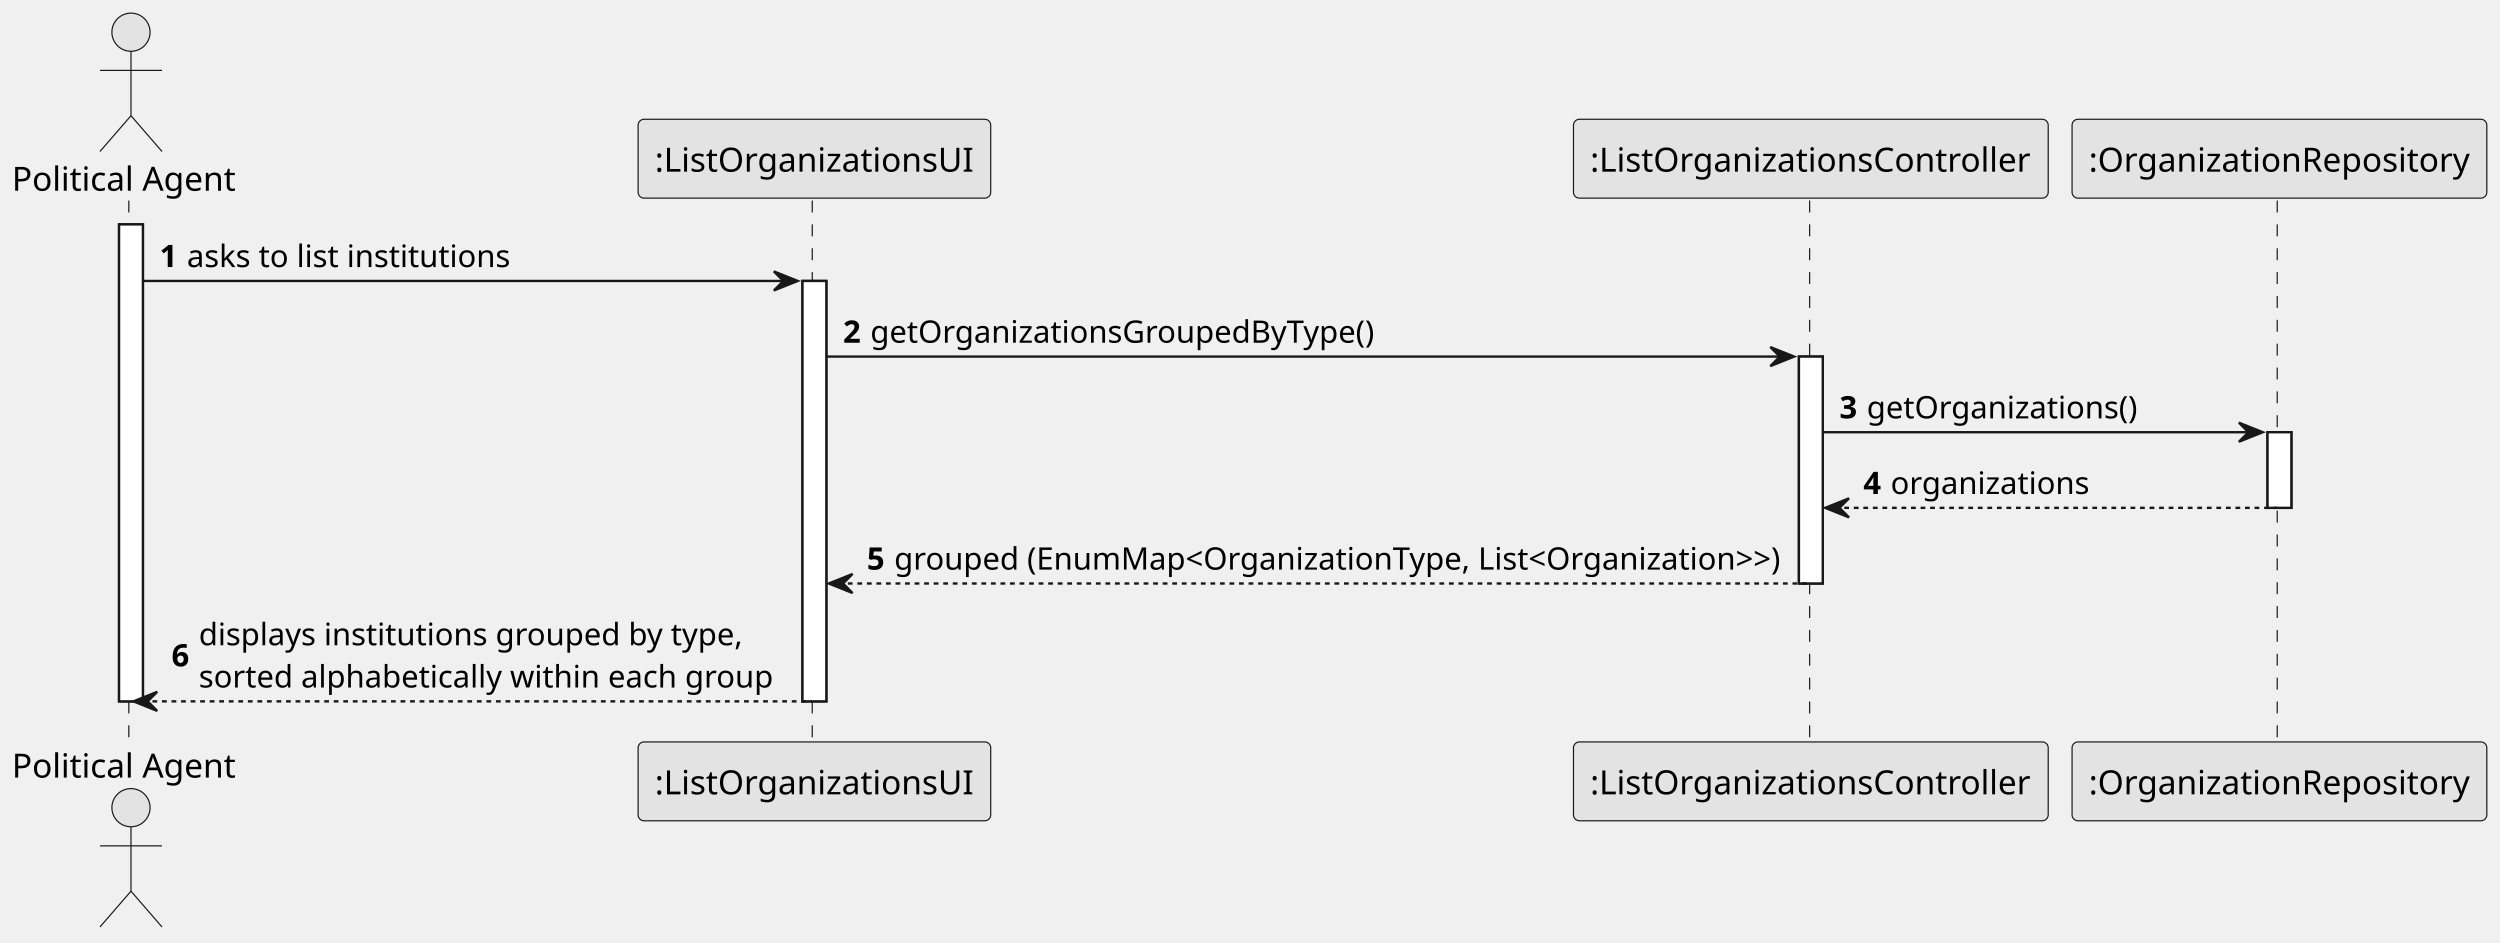
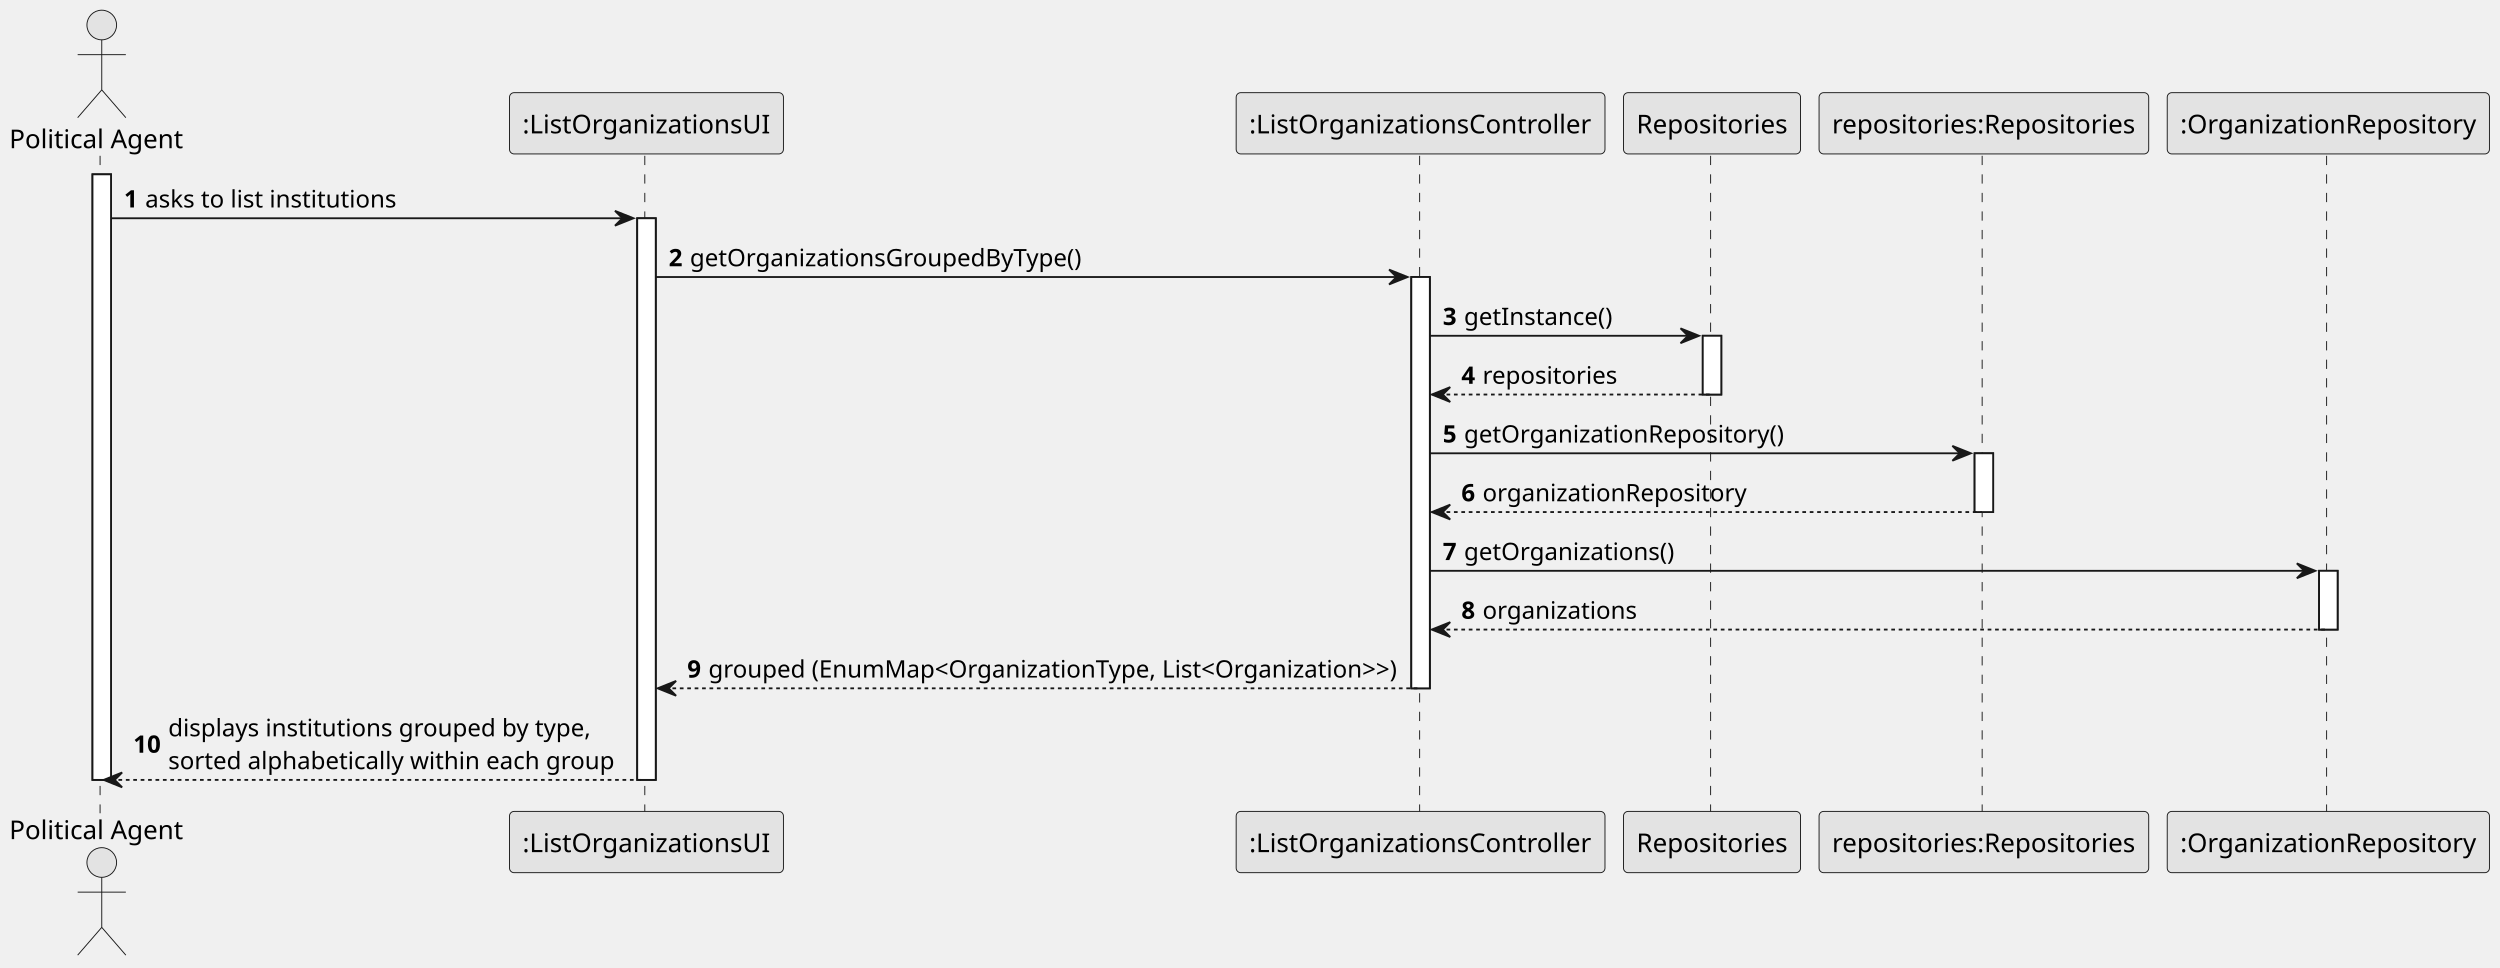
- <svg xmlns="http://www.w3.org/2000/svg" contentStyleType="text/css" data-diagram-type="SEQUENCE" height="395px" preserveAspectRatio="none" style="width:1048px;height:395px;background:#FFFFFF;" version="1.1" viewBox="0 0 1048 395" width="1048px" zoomAndPan="magnify">
+ <svg xmlns="http://www.w3.org/2000/svg" contentStyleType="text/css" data-diagram-type="SEQUENCE" height="522px" preserveAspectRatio="none" style="width:1349px;height:522px;background:#FFFFFF;" version="1.1" viewBox="0 0 1349 522" width="1349px" zoomAndPan="magnify">
  <defs />
  <g>
    <g>
-       <rect fill="#FFFFFF" height="199.942" style="stroke:#181818;stroke-width:1;" width="10" x="49.907" y="94.068" />
+       <rect fill="#FFFFFF" height="326.766" style="stroke:#181818;stroke-width:1;" width="10" x="49.907" y="94.068" />
    </g>
    <g>
-       <rect fill="#FFFFFF" height="176.236" style="stroke:#181818;stroke-width:1;" width="10" x="336.402" y="117.774" />
+       <rect fill="#FFFFFF" height="303.06" style="stroke:#181818;stroke-width:1;" width="10" x="343.838" y="117.774" />
    </g>
    <g>
-       <rect fill="#FFFFFF" height="95.118" style="stroke:#181818;stroke-width:1;" width="10" x="754.106" y="149.48" />
+       <rect fill="#FFFFFF" height="221.942" style="stroke:#181818;stroke-width:1;" width="10" x="761.542" y="149.48" />
    </g>
    <g>
-       <rect fill="#FFFFFF" height="31.706" style="stroke:#181818;stroke-width:1;" width="10" x="950.544" y="181.186" />
+       <rect fill="#FFFFFF" height="31.706" style="stroke:#181818;stroke-width:1;" width="10" x="918.808" y="181.186" />
    </g>
-     <g class="participant-lifeline" data-entity-uid="part1" data-qualified-name="PA" id="part1-lifeline">
-       <g>
-         <rect fill="#000000" fill-opacity="0" height="227.942" width="8" x="50.907" y="84.068" />
-         <line style="stroke:#181818;stroke-width:0.5;stroke-dasharray:5,5;" x1="54" x2="54" y1="84.068" y2="312.01" />
-       </g>
+     <g>
+       <rect fill="#FFFFFF" height="31.706" style="stroke:#181818;stroke-width:1;" width="10" x="1065.504" y="244.598" />
    </g>
-     <g class="participant-lifeline" data-entity-uid="part2" data-qualified-name="UI" id="part2-lifeline">
-       <g>
-         <rect fill="#000000" fill-opacity="0" height="227.942" width="8" x="337.402" y="84.068" />
-         <line style="stroke:#181818;stroke-width:0.5;stroke-dasharray:5,5;" x1="340.496" x2="340.496" y1="84.068" y2="312.01" />
-       </g>
+     <g>
+       <rect fill="#FFFFFF" height="31.706" style="stroke:#181818;stroke-width:1;" width="10" x="1251.371" y="308.01" />
    </g>
-     <g class="participant-lifeline" data-entity-uid="part3" data-qualified-name="CTRL" id="part3-lifeline">
-       <g>
-         <rect fill="#000000" fill-opacity="0" height="227.942" width="8" x="755.106" y="84.068" />
-         <line style="stroke:#181818;stroke-width:0.5;stroke-dasharray:5,5;" x1="758.602" x2="758.602" y1="84.068" y2="312.01" />
-       </g>
+     <g>
+       <rect fill="#000000" fill-opacity="0" height="354.766" width="8" x="50.907" y="84.068" />
+       <line style="stroke:#181818;stroke-width:0.5;stroke-dasharray:5,5;" x1="54" x2="54" y1="84.068" y2="438.834" />
    </g>
-     <g class="participant-lifeline" data-entity-uid="part4" data-qualified-name="REPO" id="part4-lifeline">
-       <g>
-         <rect fill="#000000" fill-opacity="0" height="227.942" width="8" x="951.544" y="84.068" />
-         <line style="stroke:#181818;stroke-width:0.5;stroke-dasharray:5,5;" x1="954.611" x2="954.611" y1="84.068" y2="312.01" />
-       </g>
+     <g>
+       <rect fill="#000000" fill-opacity="0" height="354.766" width="8" x="344.838" y="84.068" />
+       <line style="stroke:#181818;stroke-width:0.5;stroke-dasharray:5,5;" x1="347.932" x2="347.932" y1="84.068" y2="438.834" />
    </g>
-     <g class="participant participant-head" data-entity-uid="part1" data-qualified-name="PA" id="part1-head">
+     <g>
+       <rect fill="#000000" fill-opacity="0" height="354.766" width="8" x="762.542" y="84.068" />
+       <line style="stroke:#181818;stroke-width:0.5;stroke-dasharray:5,5;" x1="766.038" x2="766.038" y1="84.068" y2="438.834" />
+     </g>
+     <g>
+       <rect fill="#000000" fill-opacity="0" height="354.766" width="8" x="919.808" y="84.068" />
+       <line style="stroke:#181818;stroke-width:0.5;stroke-dasharray:5,5;" x1="923.047" x2="923.047" y1="84.068" y2="438.834" />
+     </g>
+     <g>
+       <rect fill="#000000" fill-opacity="0" height="354.766" width="8" x="1066.504" y="84.068" />
+       <line style="stroke:#181818;stroke-width:0.5;stroke-dasharray:5,5;" x1="1069.569" x2="1069.569" y1="84.068" y2="438.834" />
+     </g>
+     <g>
+       <rect fill="#000000" fill-opacity="0" height="354.766" width="8" x="1252.371" y="84.068" />
+       <line style="stroke:#181818;stroke-width:0.5;stroke-dasharray:5,5;" x1="1255.438" x2="1255.438" y1="84.068" y2="438.834" />
+     </g>
+     <g class="participant participant-head" data-participant="PA">
      <text fill="#000000" font-family="sans-serif" font-size="14" lengthAdjust="spacing" textLength="93.814" x="5" y="79.966">Political Agent</text>
      <ellipse cx="54.907" cy="13.5" fill="#E3E3E3" rx="8" ry="8" style="stroke:#181818;stroke-width:0.5;" />
      <path d="M54.907,21.5 L54.907,48.5 M41.907,29.5 L67.907,29.5 M54.907,48.5 L41.907,63.5 M54.907,48.5 L67.907,63.5" fill="none" style="stroke:#181818;stroke-width:0.5;" />
    </g>
-     <g class="participant participant-tail" data-entity-uid="part1" data-qualified-name="PA" id="part1-tail">
-       <text fill="#000000" font-family="sans-serif" font-size="14" lengthAdjust="spacing" textLength="93.814" x="5" y="325.976">Political Agent</text>
-       <ellipse cx="54.907" cy="338.578" fill="#E3E3E3" rx="8" ry="8" style="stroke:#181818;stroke-width:0.5;" />
-       <path d="M54.907,346.578 L54.907,373.578 M41.907,354.578 L67.907,354.578 M54.907,373.578 L41.907,388.578 M54.907,373.578 L67.907,388.578" fill="none" style="stroke:#181818;stroke-width:0.5;" />
+     <g class="participant participant-tail" data-participant="PA">
+       <text fill="#000000" font-family="sans-serif" font-size="14" lengthAdjust="spacing" textLength="93.814" x="5" y="452.8">Political Agent</text>
+       <ellipse cx="54.907" cy="465.402" fill="#E3E3E3" rx="8" ry="8" style="stroke:#181818;stroke-width:0.5;" />
+       <path d="M54.907,473.402 L54.907,500.402 M41.907,481.402 L67.907,481.402 M54.907,500.402 L41.907,515.402 M54.907,500.402 L67.907,515.402" fill="none" style="stroke:#181818;stroke-width:0.5;" />
    </g>
-     <g class="participant participant-head" data-entity-uid="part2" data-qualified-name="UI" id="part2-head">
-       <rect fill="#E3E3E3" height="33.068" rx="2.5" ry="2.5" style="stroke:#181818;stroke-width:0.5;" width="147.811" x="267.496" y="50" />
-       <text fill="#000000" font-family="sans-serif" font-size="14" lengthAdjust="spacing" textLength="133.811" x="274.496" y="71.966">:ListOrganizationsUI</text>
+     <g class="participant participant-head" data-participant="UI">
+       <rect fill="#E3E3E3" height="33.068" rx="2.5" ry="2.5" style="stroke:#181818;stroke-width:0.5;" width="147.811" x="274.932" y="50" />
+       <text fill="#000000" font-family="sans-serif" font-size="14" lengthAdjust="spacing" textLength="133.811" x="281.932" y="71.966">:ListOrganizationsUI</text>
    </g>
-     <g class="participant participant-tail" data-entity-uid="part2" data-qualified-name="UI" id="part2-tail">
-       <rect fill="#E3E3E3" height="33.068" rx="2.5" ry="2.5" style="stroke:#181818;stroke-width:0.5;" width="147.811" x="267.496" y="311.01" />
-       <text fill="#000000" font-family="sans-serif" font-size="14" lengthAdjust="spacing" textLength="133.811" x="274.496" y="332.976">:ListOrganizationsUI</text>
+     <g class="participant participant-tail" data-participant="UI">
+       <rect fill="#E3E3E3" height="33.068" rx="2.5" ry="2.5" style="stroke:#181818;stroke-width:0.5;" width="147.811" x="274.932" y="437.834" />
+       <text fill="#000000" font-family="sans-serif" font-size="14" lengthAdjust="spacing" textLength="133.811" x="281.932" y="459.8">:ListOrganizationsUI</text>
    </g>
-     <g class="participant participant-head" data-entity-uid="part3" data-qualified-name="CTRL" id="part3-head">
-       <rect fill="#E3E3E3" height="33.068" rx="2.5" ry="2.5" style="stroke:#181818;stroke-width:0.5;" width="199.009" x="659.602" y="50" />
-       <text fill="#000000" font-family="sans-serif" font-size="14" lengthAdjust="spacing" textLength="185.009" x="666.602" y="71.966">:ListOrganizationsController</text>
+     <g class="participant participant-head" data-participant="CTRL">
+       <rect fill="#E3E3E3" height="33.068" rx="2.5" ry="2.5" style="stroke:#181818;stroke-width:0.5;" width="199.009" x="667.038" y="50" />
+       <text fill="#000000" font-family="sans-serif" font-size="14" lengthAdjust="spacing" textLength="185.009" x="674.038" y="71.966">:ListOrganizationsController</text>
    </g>
-     <g class="participant participant-tail" data-entity-uid="part3" data-qualified-name="CTRL" id="part3-tail">
-       <rect fill="#E3E3E3" height="33.068" rx="2.5" ry="2.5" style="stroke:#181818;stroke-width:0.5;" width="199.009" x="659.602" y="311.01" />
-       <text fill="#000000" font-family="sans-serif" font-size="14" lengthAdjust="spacing" textLength="185.009" x="666.602" y="332.976">:ListOrganizationsController</text>
+     <g class="participant participant-tail" data-participant="CTRL">
+       <rect fill="#E3E3E3" height="33.068" rx="2.5" ry="2.5" style="stroke:#181818;stroke-width:0.5;" width="199.009" x="667.038" y="437.834" />
+       <text fill="#000000" font-family="sans-serif" font-size="14" lengthAdjust="spacing" textLength="185.009" x="674.038" y="459.8">:ListOrganizationsController</text>
    </g>
-     <g class="participant participant-head" data-entity-uid="part4" data-qualified-name="REPO" id="part4-head">
-       <rect fill="#E3E3E3" height="33.068" rx="2.5" ry="2.5" style="stroke:#181818;stroke-width:0.5;" width="173.865" x="868.611" y="50" />
-       <text fill="#000000" font-family="sans-serif" font-size="14" lengthAdjust="spacing" textLength="159.865" x="875.611" y="71.966">:OrganizationRepository</text>
+     <g class="participant participant-head" data-participant="REPOS">
+       <rect fill="#E3E3E3" height="33.068" rx="2.5" ry="2.5" style="stroke:#181818;stroke-width:0.5;" width="95.522" x="876.047" y="50" />
+       <text fill="#000000" font-family="sans-serif" font-size="14" lengthAdjust="spacing" textLength="81.522" x="883.047" y="71.966">Repositories</text>
    </g>
-     <g class="participant participant-tail" data-entity-uid="part4" data-qualified-name="REPO" id="part4-tail">
-       <rect fill="#E3E3E3" height="33.068" rx="2.5" ry="2.5" style="stroke:#181818;stroke-width:0.5;" width="173.865" x="868.611" y="311.01" />
-       <text fill="#000000" font-family="sans-serif" font-size="14" lengthAdjust="spacing" textLength="159.865" x="875.611" y="332.976">:OrganizationRepository</text>
+     <g class="participant participant-tail" data-participant="REPOS">
+       <rect fill="#E3E3E3" height="33.068" rx="2.5" ry="2.5" style="stroke:#181818;stroke-width:0.5;" width="95.522" x="876.047" y="437.834" />
+       <text fill="#000000" font-family="sans-serif" font-size="14" lengthAdjust="spacing" textLength="81.522" x="883.047" y="459.8">Repositories</text>
+     </g>
+     <g class="participant participant-head" data-participant="REPOS_SINGLETON">
+       <rect fill="#E3E3E3" height="33.068" rx="2.5" ry="2.5" style="stroke:#181818;stroke-width:0.5;" width="177.869" x="981.569" y="50" />
+       <text fill="#000000" font-family="sans-serif" font-size="14" lengthAdjust="spacing" textLength="163.869" x="988.569" y="71.966">repositories:Repositories</text>
+     </g>
+     <g class="participant participant-tail" data-participant="REPOS_SINGLETON">
+       <rect fill="#E3E3E3" height="33.068" rx="2.5" ry="2.5" style="stroke:#181818;stroke-width:0.5;" width="177.869" x="981.569" y="437.834" />
+       <text fill="#000000" font-family="sans-serif" font-size="14" lengthAdjust="spacing" textLength="163.869" x="988.569" y="459.8">repositories:Repositories</text>
+     </g>
+     <g class="participant participant-head" data-participant="REPO">
+       <rect fill="#E3E3E3" height="33.068" rx="2.5" ry="2.5" style="stroke:#181818;stroke-width:0.5;" width="173.865" x="1169.438" y="50" />
+       <text fill="#000000" font-family="sans-serif" font-size="14" lengthAdjust="spacing" textLength="159.865" x="1176.438" y="71.966">:OrganizationRepository</text>
+     </g>
+     <g class="participant participant-tail" data-participant="REPO">
+       <rect fill="#E3E3E3" height="33.068" rx="2.5" ry="2.5" style="stroke:#181818;stroke-width:0.5;" width="173.865" x="1169.438" y="437.834" />
+       <text fill="#000000" font-family="sans-serif" font-size="14" lengthAdjust="spacing" textLength="159.865" x="1176.438" y="459.8">:OrganizationRepository</text>
    </g>
    <g>
-       <rect fill="#FFFFFF" height="199.942" style="stroke:#181818;stroke-width:1;" width="10" x="49.907" y="94.068" />
+       <rect fill="#FFFFFF" height="326.766" style="stroke:#181818;stroke-width:1;" width="10" x="49.907" y="94.068" />
    </g>
    <g>
-       <rect fill="#FFFFFF" height="176.236" style="stroke:#181818;stroke-width:1;" width="10" x="336.402" y="117.774" />
+       <rect fill="#FFFFFF" height="303.06" style="stroke:#181818;stroke-width:1;" width="10" x="343.838" y="117.774" />
    </g>
    <g>
-       <rect fill="#FFFFFF" height="95.118" style="stroke:#181818;stroke-width:1;" width="10" x="754.106" y="149.48" />
+       <rect fill="#FFFFFF" height="221.942" style="stroke:#181818;stroke-width:1;" width="10" x="761.542" y="149.48" />
    </g>
    <g>
-       <rect fill="#FFFFFF" height="31.706" style="stroke:#181818;stroke-width:1;" width="10" x="950.544" y="181.186" />
+       <rect fill="#FFFFFF" height="31.706" style="stroke:#181818;stroke-width:1;" width="10" x="918.808" y="181.186" />
    </g>
-     <g class="message" data-entity-1="part1" data-entity-2="part2" id="msg1">
-       <polygon fill="#181818" points="324.402,113.774,334.402,117.774,324.402,121.774,328.402,117.774" style="stroke:#181818;stroke-width:1;" />
-       <line style="stroke:#181818;stroke-width:1;" x1="59.907" x2="330.402" y1="117.774" y2="117.774" />
+     <g>
+       <rect fill="#FFFFFF" height="31.706" style="stroke:#181818;stroke-width:1;" width="10" x="1065.504" y="244.598" />
+     </g>
+     <g>
+       <rect fill="#FFFFFF" height="31.706" style="stroke:#181818;stroke-width:1;" width="10" x="1251.371" y="308.01" />
+     </g>
+     <g class="message" data-participant-1="PA" data-participant-2="UI">
+       <polygon fill="#181818" points="331.838,113.774,341.838,117.774,331.838,121.774,335.838,117.774" style="stroke:#181818;stroke-width:1;" />
+       <line style="stroke:#181818;stroke-width:1;" x1="59.907" x2="337.838" y1="117.774" y2="117.774" />
      <text fill="#000000" font-family="sans-serif" font-size="13" font-weight="bold" lengthAdjust="spacing" textLength="7.436" x="66.907" y="111.965">1</text>
      <text fill="#000000" font-family="sans-serif" font-size="13" lengthAdjust="spacing" textLength="135.577" x="78.343" y="111.965">asks to list institutions</text>
    </g>
-     <g class="message" data-entity-1="part2" data-entity-2="part3" id="msg2">
-       <polygon fill="#181818" points="742.106,145.48,752.106,149.48,742.106,153.48,746.106,149.48" style="stroke:#181818;stroke-width:1;" />
-       <line style="stroke:#181818;stroke-width:1;" x1="346.402" x2="748.106" y1="149.48" y2="149.48" />
-       <text fill="#000000" font-family="sans-serif" font-size="13" font-weight="bold" lengthAdjust="spacing" textLength="7.436" x="353.402" y="143.671">2</text>
-       <text fill="#000000" font-family="sans-serif" font-size="13" lengthAdjust="spacing" textLength="211.913" x="364.838" y="143.671">getOrganizationsGroupedByType()</text>
+     <g class="message" data-participant-1="UI" data-participant-2="CTRL">
+       <polygon fill="#181818" points="749.542,145.48,759.542,149.48,749.542,153.48,753.542,149.48" style="stroke:#181818;stroke-width:1;" />
+       <line style="stroke:#181818;stroke-width:1;" x1="353.838" x2="755.542" y1="149.48" y2="149.48" />
+       <text fill="#000000" font-family="sans-serif" font-size="13" font-weight="bold" lengthAdjust="spacing" textLength="7.436" x="360.838" y="143.671">2</text>
+       <text fill="#000000" font-family="sans-serif" font-size="13" lengthAdjust="spacing" textLength="211.913" x="372.274" y="143.671">getOrganizationsGroupedByType()</text>
    </g>
-     <g class="message" data-entity-1="part3" data-entity-2="part4" id="msg3">
-       <polygon fill="#181818" points="938.544,177.186,948.544,181.186,938.544,185.186,942.544,181.186" style="stroke:#181818;stroke-width:1;" />
-       <line style="stroke:#181818;stroke-width:1;" x1="764.106" x2="944.544" y1="181.186" y2="181.186" />
-       <text fill="#000000" font-family="sans-serif" font-size="13" font-weight="bold" lengthAdjust="spacing" textLength="7.436" x="771.106" y="175.377">3</text>
-       <text fill="#000000" font-family="sans-serif" font-size="13" lengthAdjust="spacing" textLength="113.594" x="782.542" y="175.377">getOrganizations()</text>
+     <g class="message" data-participant-1="CTRL" data-participant-2="REPOS">
+       <polygon fill="#181818" points="906.808,177.186,916.808,181.186,906.808,185.186,910.808,181.186" style="stroke:#181818;stroke-width:1;" />
+       <line style="stroke:#181818;stroke-width:1;" x1="771.542" x2="912.808" y1="181.186" y2="181.186" />
+       <text fill="#000000" font-family="sans-serif" font-size="13" font-weight="bold" lengthAdjust="spacing" textLength="7.436" x="778.542" y="175.377">3</text>
+       <text fill="#000000" font-family="sans-serif" font-size="13" lengthAdjust="spacing" textLength="80.08" x="789.978" y="175.377">getInstance()</text>
    </g>
-     <g class="message" data-entity-1="part4" data-entity-2="part3" id="msg4">
-       <polygon fill="#181818" points="775.106,208.892,765.106,212.892,775.106,216.892,771.106,212.892" style="stroke:#181818;stroke-width:1;" />
-       <line style="stroke:#181818;stroke-width:1;stroke-dasharray:2,2;" x1="769.106" x2="954.544" y1="212.892" y2="212.892" />
-       <text fill="#000000" font-family="sans-serif" font-size="13" font-weight="bold" lengthAdjust="spacing" textLength="7.436" x="781.106" y="207.083">4</text>
-       <text fill="#000000" font-family="sans-serif" font-size="13" lengthAdjust="spacing" textLength="83.486" x="792.542" y="207.083">organizations</text>
+     <g class="message" data-participant-1="REPOS" data-participant-2="CTRL">
+       <polygon fill="#181818" points="782.542,208.892,772.542,212.892,782.542,216.892,778.542,212.892" style="stroke:#181818;stroke-width:1;" />
+       <line style="stroke:#181818;stroke-width:1;stroke-dasharray:2,2;" x1="776.542" x2="922.808" y1="212.892" y2="212.892" />
+       <text fill="#000000" font-family="sans-serif" font-size="13" font-weight="bold" lengthAdjust="spacing" textLength="7.436" x="788.542" y="207.083">4</text>
+       <text fill="#000000" font-family="sans-serif" font-size="13" lengthAdjust="spacing" textLength="72.982" x="799.978" y="207.083">repositories</text>
    </g>
-     <g class="message" data-entity-1="part3" data-entity-2="part2" id="msg5">
-       <polygon fill="#181818" points="357.402,240.598,347.402,244.598,357.402,248.598,353.402,244.598" style="stroke:#181818;stroke-width:1;" />
-       <line style="stroke:#181818;stroke-width:1;stroke-dasharray:2,2;" x1="351.402" x2="758.106" y1="244.598" y2="244.598" />
-       <text fill="#000000" font-family="sans-serif" font-size="13" font-weight="bold" lengthAdjust="spacing" textLength="7.436" x="363.402" y="238.789">5</text>
-       <text fill="#000000" font-family="sans-serif" font-size="13" lengthAdjust="spacing" textLength="372.268" x="374.838" y="238.789">grouped (EnumMap&lt;OrganizationType, List&lt;Organization&gt;&gt;)</text>
+     <g class="message" data-participant-1="CTRL" data-participant-2="REPOS_SINGLETON">
+       <polygon fill="#181818" points="1053.504,240.598,1063.504,244.598,1053.504,248.598,1057.504,244.598" style="stroke:#181818;stroke-width:1;" />
+       <line style="stroke:#181818;stroke-width:1;" x1="771.542" x2="1059.504" y1="244.598" y2="244.598" />
+       <text fill="#000000" font-family="sans-serif" font-size="13" font-weight="bold" lengthAdjust="spacing" textLength="7.436" x="778.542" y="238.789">5</text>
+       <text fill="#000000" font-family="sans-serif" font-size="13" lengthAdjust="spacing" textLength="172.783" x="789.978" y="238.789">getOrganizationRepository()</text>
    </g>
-     <g class="message" data-entity-1="part2" data-entity-2="part1" id="msg6">
-       <polygon fill="#181818" points="65.907,290.01,55.907,294.01,65.907,298.01,61.907,294.01" style="stroke:#181818;stroke-width:1;" />
-       <line style="stroke:#181818;stroke-width:1;stroke-dasharray:2,2;" x1="59.907" x2="340.402" y1="294.01" y2="294.01" />
-       <text fill="#000000" font-family="sans-serif" font-size="13" font-weight="bold" lengthAdjust="spacing" textLength="7.436" x="71.907" y="279.348">6</text>
-       <text fill="#000000" font-family="sans-serif" font-size="13" lengthAdjust="spacing" textLength="228.501" x="83.343" y="270.495">displays institutions grouped by type,</text>
-       <text fill="#000000" font-family="sans-serif" font-size="13" lengthAdjust="spacing" textLength="241.059" x="83.343" y="288.201">sorted alphabetically within each group</text>
+     <g class="message" data-participant-1="REPOS_SINGLETON" data-participant-2="CTRL">
+       <polygon fill="#181818" points="782.542,272.304,772.542,276.304,782.542,280.304,778.542,276.304" style="stroke:#181818;stroke-width:1;" />
+       <line style="stroke:#181818;stroke-width:1;stroke-dasharray:2,2;" x1="776.542" x2="1069.504" y1="276.304" y2="276.304" />
+       <text fill="#000000" font-family="sans-serif" font-size="13" font-weight="bold" lengthAdjust="spacing" textLength="7.436" x="788.542" y="270.495">6</text>
+       <text fill="#000000" font-family="sans-serif" font-size="13" lengthAdjust="spacing" textLength="142.675" x="799.978" y="270.495">organizationRepository</text>
+     </g>
+     <g class="message" data-participant-1="CTRL" data-participant-2="REPO">
+       <polygon fill="#181818" points="1239.371,304.01,1249.371,308.01,1239.371,312.01,1243.371,308.01" style="stroke:#181818;stroke-width:1;" />
+       <line style="stroke:#181818;stroke-width:1;" x1="771.542" x2="1245.371" y1="308.01" y2="308.01" />
+       <text fill="#000000" font-family="sans-serif" font-size="13" font-weight="bold" lengthAdjust="spacing" textLength="7.436" x="778.542" y="302.201">7</text>
+       <text fill="#000000" font-family="sans-serif" font-size="13" lengthAdjust="spacing" textLength="113.594" x="789.978" y="302.201">getOrganizations()</text>
+     </g>
+     <g class="message" data-participant-1="REPO" data-participant-2="CTRL">
+       <polygon fill="#181818" points="782.542,335.716,772.542,339.716,782.542,343.716,778.542,339.716" style="stroke:#181818;stroke-width:1;" />
+       <line style="stroke:#181818;stroke-width:1;stroke-dasharray:2,2;" x1="776.542" x2="1255.371" y1="339.716" y2="339.716" />
+       <text fill="#000000" font-family="sans-serif" font-size="13" font-weight="bold" lengthAdjust="spacing" textLength="7.436" x="788.542" y="333.907">8</text>
+       <text fill="#000000" font-family="sans-serif" font-size="13" lengthAdjust="spacing" textLength="83.486" x="799.978" y="333.907">organizations</text>
+     </g>
+     <g class="message" data-participant-1="CTRL" data-participant-2="UI">
+       <polygon fill="#181818" points="364.838,367.422,354.838,371.422,364.838,375.422,360.838,371.422" style="stroke:#181818;stroke-width:1;" />
+       <line style="stroke:#181818;stroke-width:1;stroke-dasharray:2,2;" x1="358.838" x2="765.542" y1="371.422" y2="371.422" />
+       <text fill="#000000" font-family="sans-serif" font-size="13" font-weight="bold" lengthAdjust="spacing" textLength="7.436" x="370.838" y="365.613">9</text>
+       <text fill="#000000" font-family="sans-serif" font-size="13" lengthAdjust="spacing" textLength="372.268" x="382.274" y="365.613">grouped (EnumMap&lt;OrganizationType, List&lt;Organization&gt;&gt;)</text>
+     </g>
+     <g class="message" data-participant-1="UI" data-participant-2="PA">
+       <polygon fill="#181818" points="65.907,416.834,55.907,420.834,65.907,424.834,61.907,420.834" style="stroke:#181818;stroke-width:1;" />
+       <line style="stroke:#181818;stroke-width:1;stroke-dasharray:2,2;" x1="59.907" x2="347.838" y1="420.834" y2="420.834" />
+       <text fill="#000000" font-family="sans-serif" font-size="13" font-weight="bold" lengthAdjust="spacing" textLength="14.872" x="71.907" y="406.172">10</text>
+       <text fill="#000000" font-family="sans-serif" font-size="13" lengthAdjust="spacing" textLength="228.501" x="90.779" y="397.319">displays institutions grouped by type,</text>
+       <text fill="#000000" font-family="sans-serif" font-size="13" lengthAdjust="spacing" textLength="241.059" x="90.779" y="415.025">sorted alphabetically within each group</text>
    </g>
  </g>
</svg>
